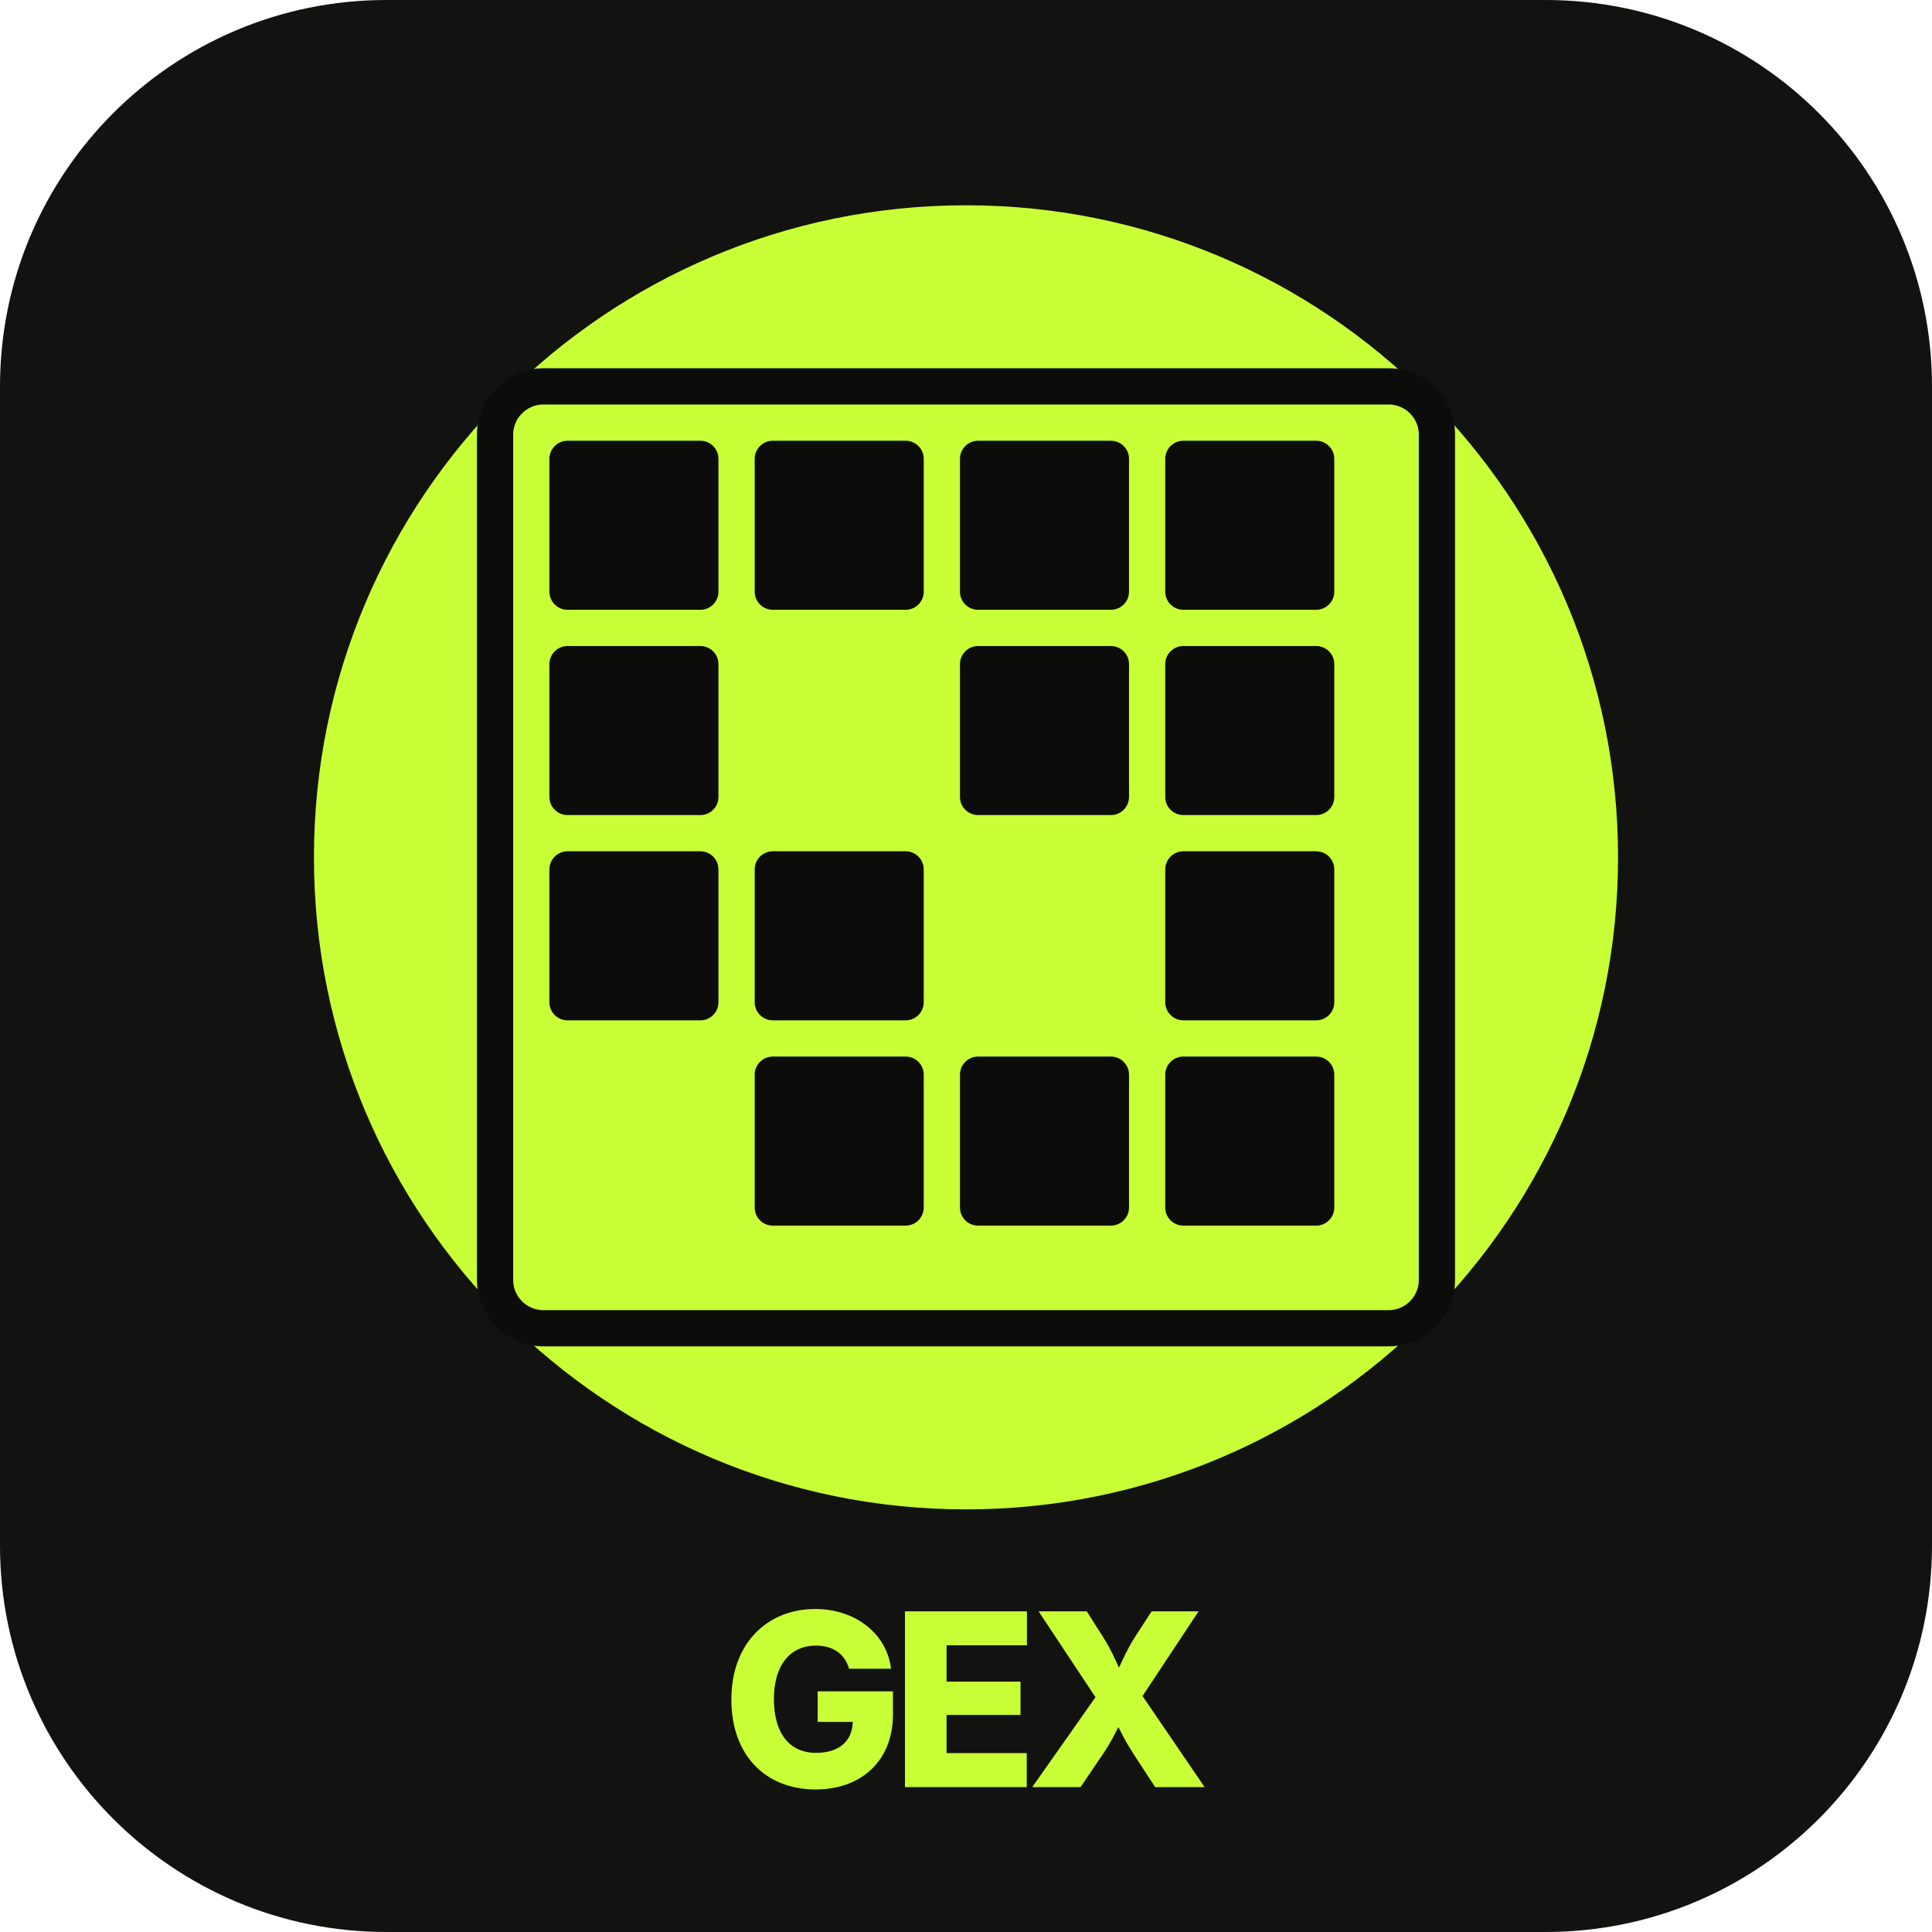
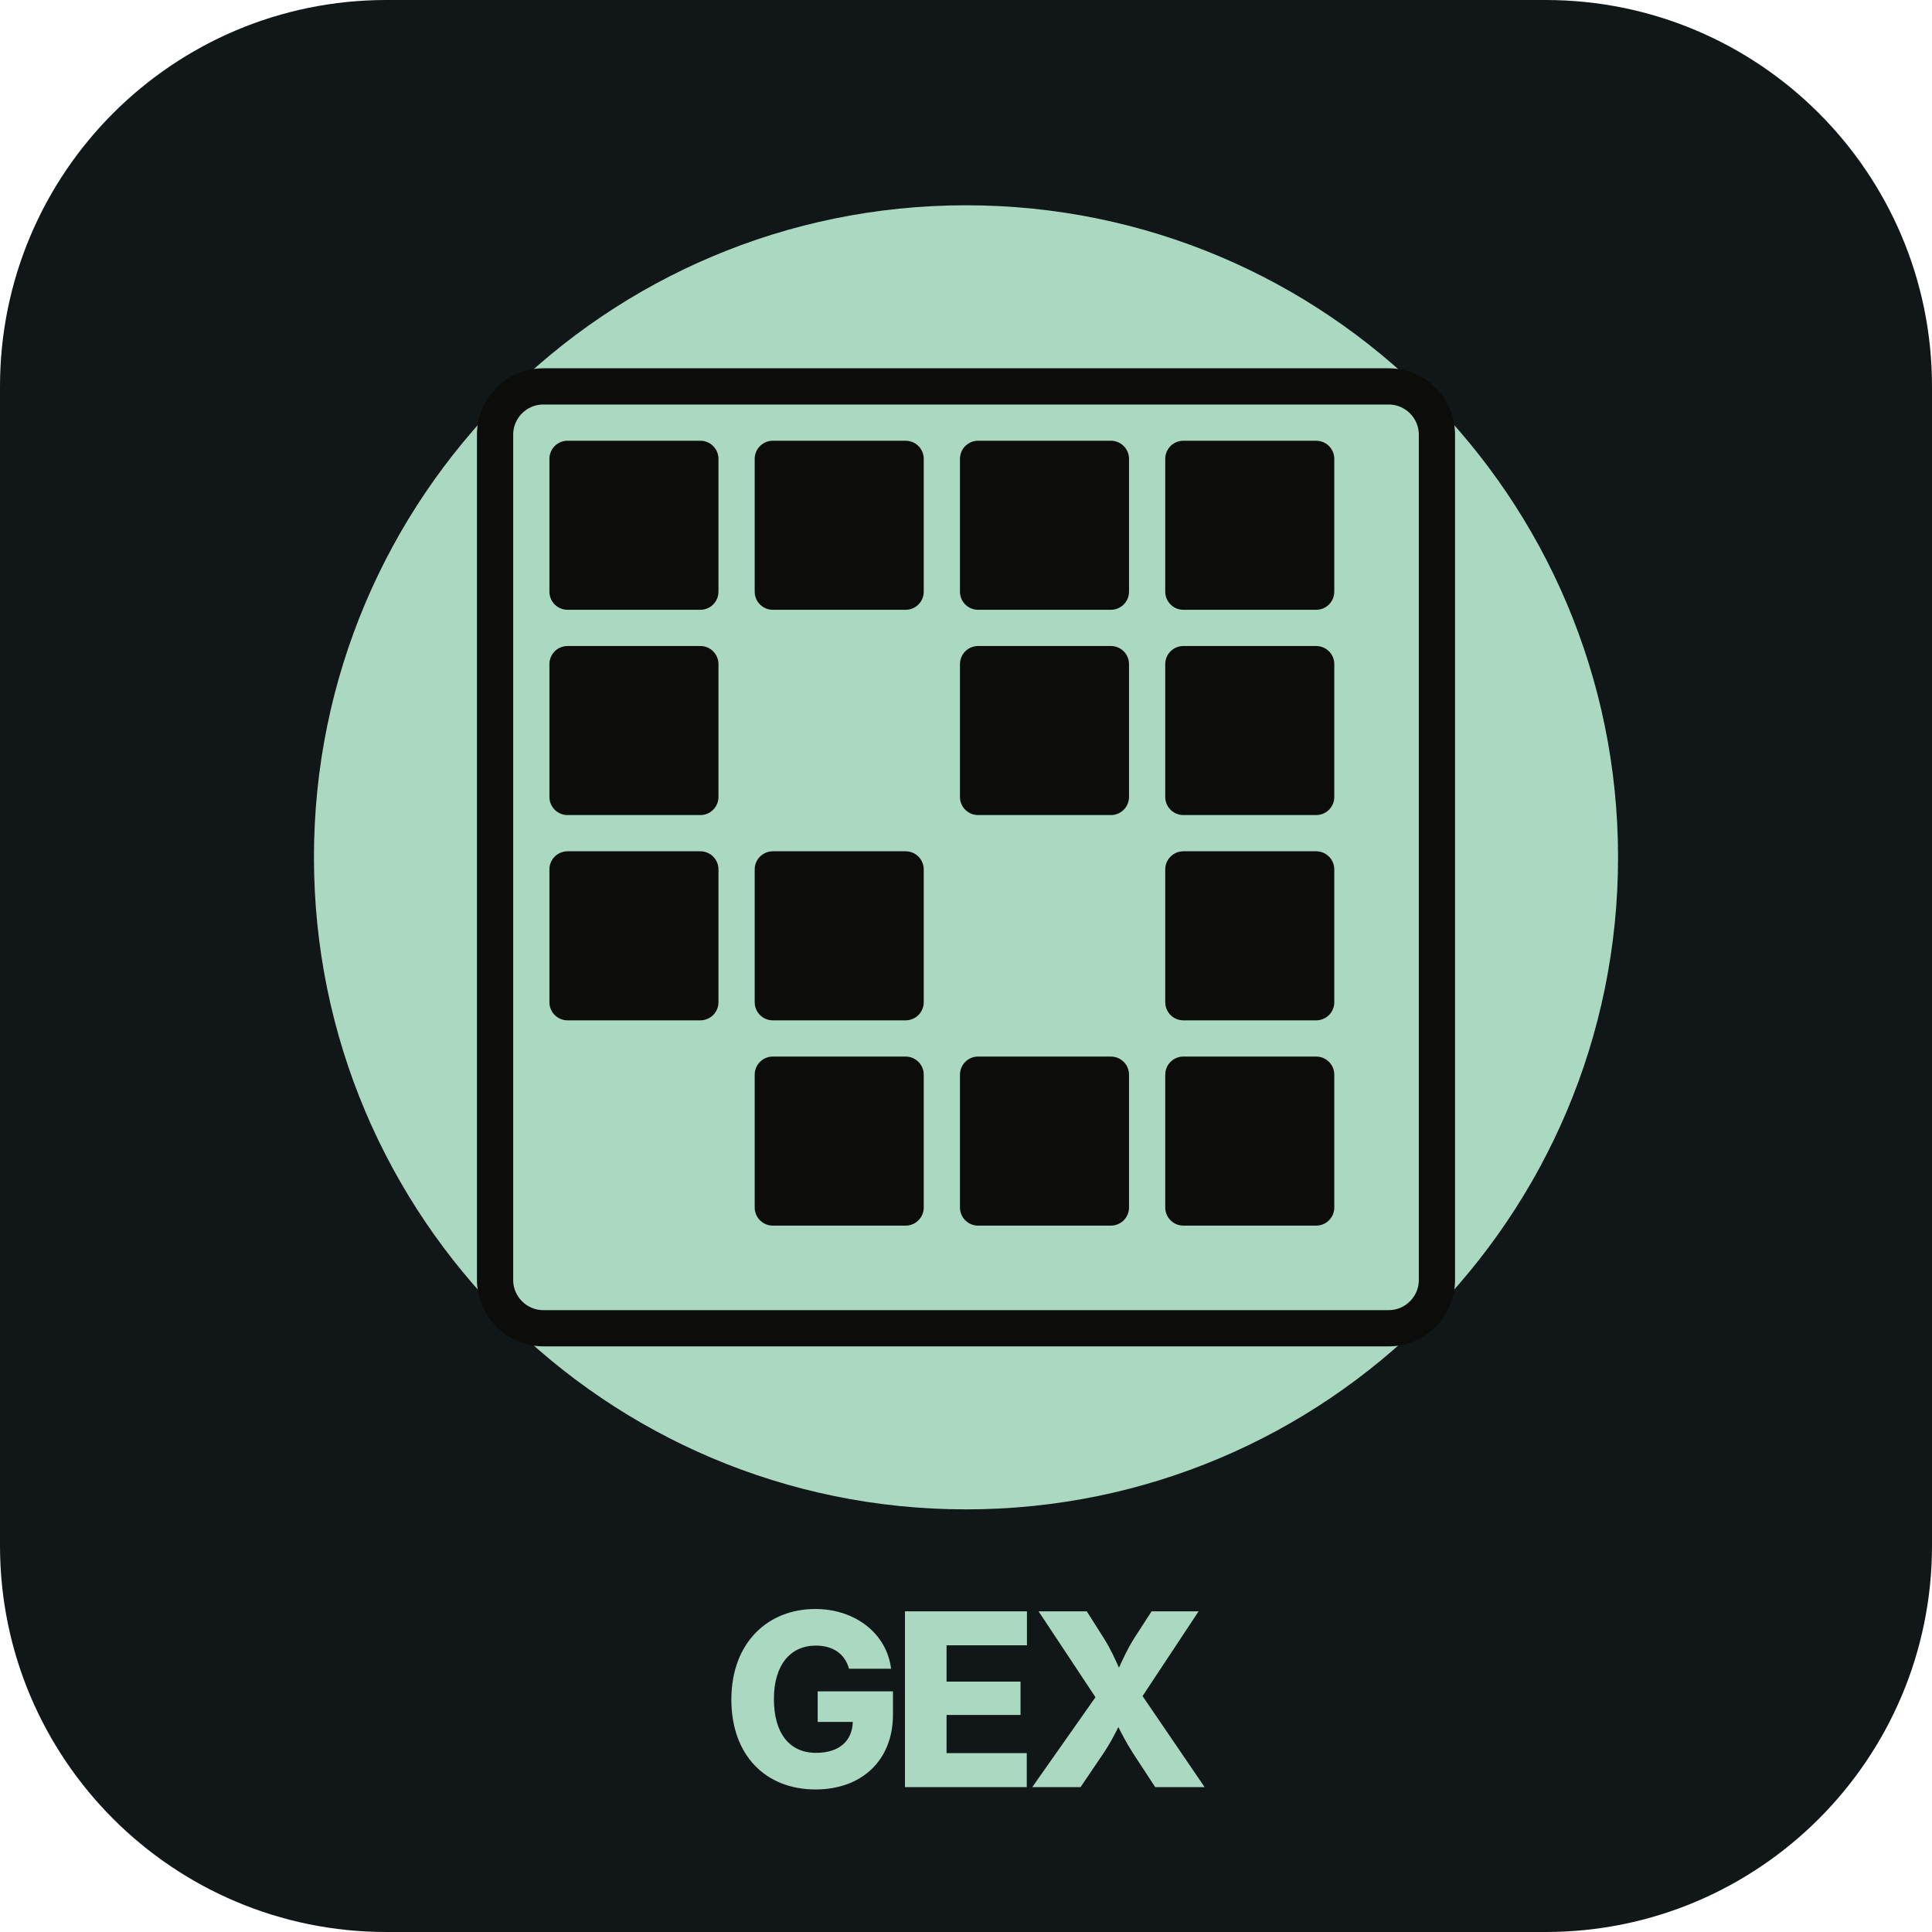
<svg xmlns="http://www.w3.org/2000/svg" viewBox="0 0 320 320" role="img" aria-label="gex">
-   <rect width="320" height="320" rx="64" fill="#121310" />
-   <circle cx="160" cy="142" r="108" fill="#c8ff36" />
+   <rect width="320" height="320" rx="64" fill="#111719" />
+   <circle cx="160" cy="142" r="108" fill="#abd8c1" />
  <g transform="translate(60 42)" stroke="#0c0d0a" stroke-width="6" stroke-linecap="round" stroke-linejoin="round">
    <rect x="22" y="22" width="156" height="156" rx="8" fill="none" />
    <g fill="#0c0d0a">
      <rect x="34" y="34" width="22" height="22" />
      <rect x="68" y="34" width="22" height="22" />
      <rect x="102" y="34" width="22" height="22" />
      <rect x="136" y="34" width="22" height="22" />
      <rect x="34" y="68" width="22" height="22" />
      <rect x="102" y="68" width="22" height="22" />
      <rect x="136" y="68" width="22" height="22" />
      <rect x="34" y="102" width="22" height="22" />
      <rect x="68" y="102" width="22" height="22" />
      <rect x="136" y="102" width="22" height="22" />
      <rect x="68" y="136" width="22" height="22" />
      <rect x="102" y="136" width="22" height="22" />
      <rect x="136" y="136" width="22" height="22" />
    </g>
  </g>
-   <text x="160" y="296" text-anchor="middle" fill="#c8ff36" font-family="Inter, Helvetica, Arial, sans-serif" font-size="40" font-weight="800" letter-spacing="-2">GEX</text>
+   <text x="160" y="296" text-anchor="middle" fill="#abd8c1" font-family="Inter, Helvetica, Arial, sans-serif" font-size="40" font-weight="800" letter-spacing="-2">GEX</text>
</svg>
